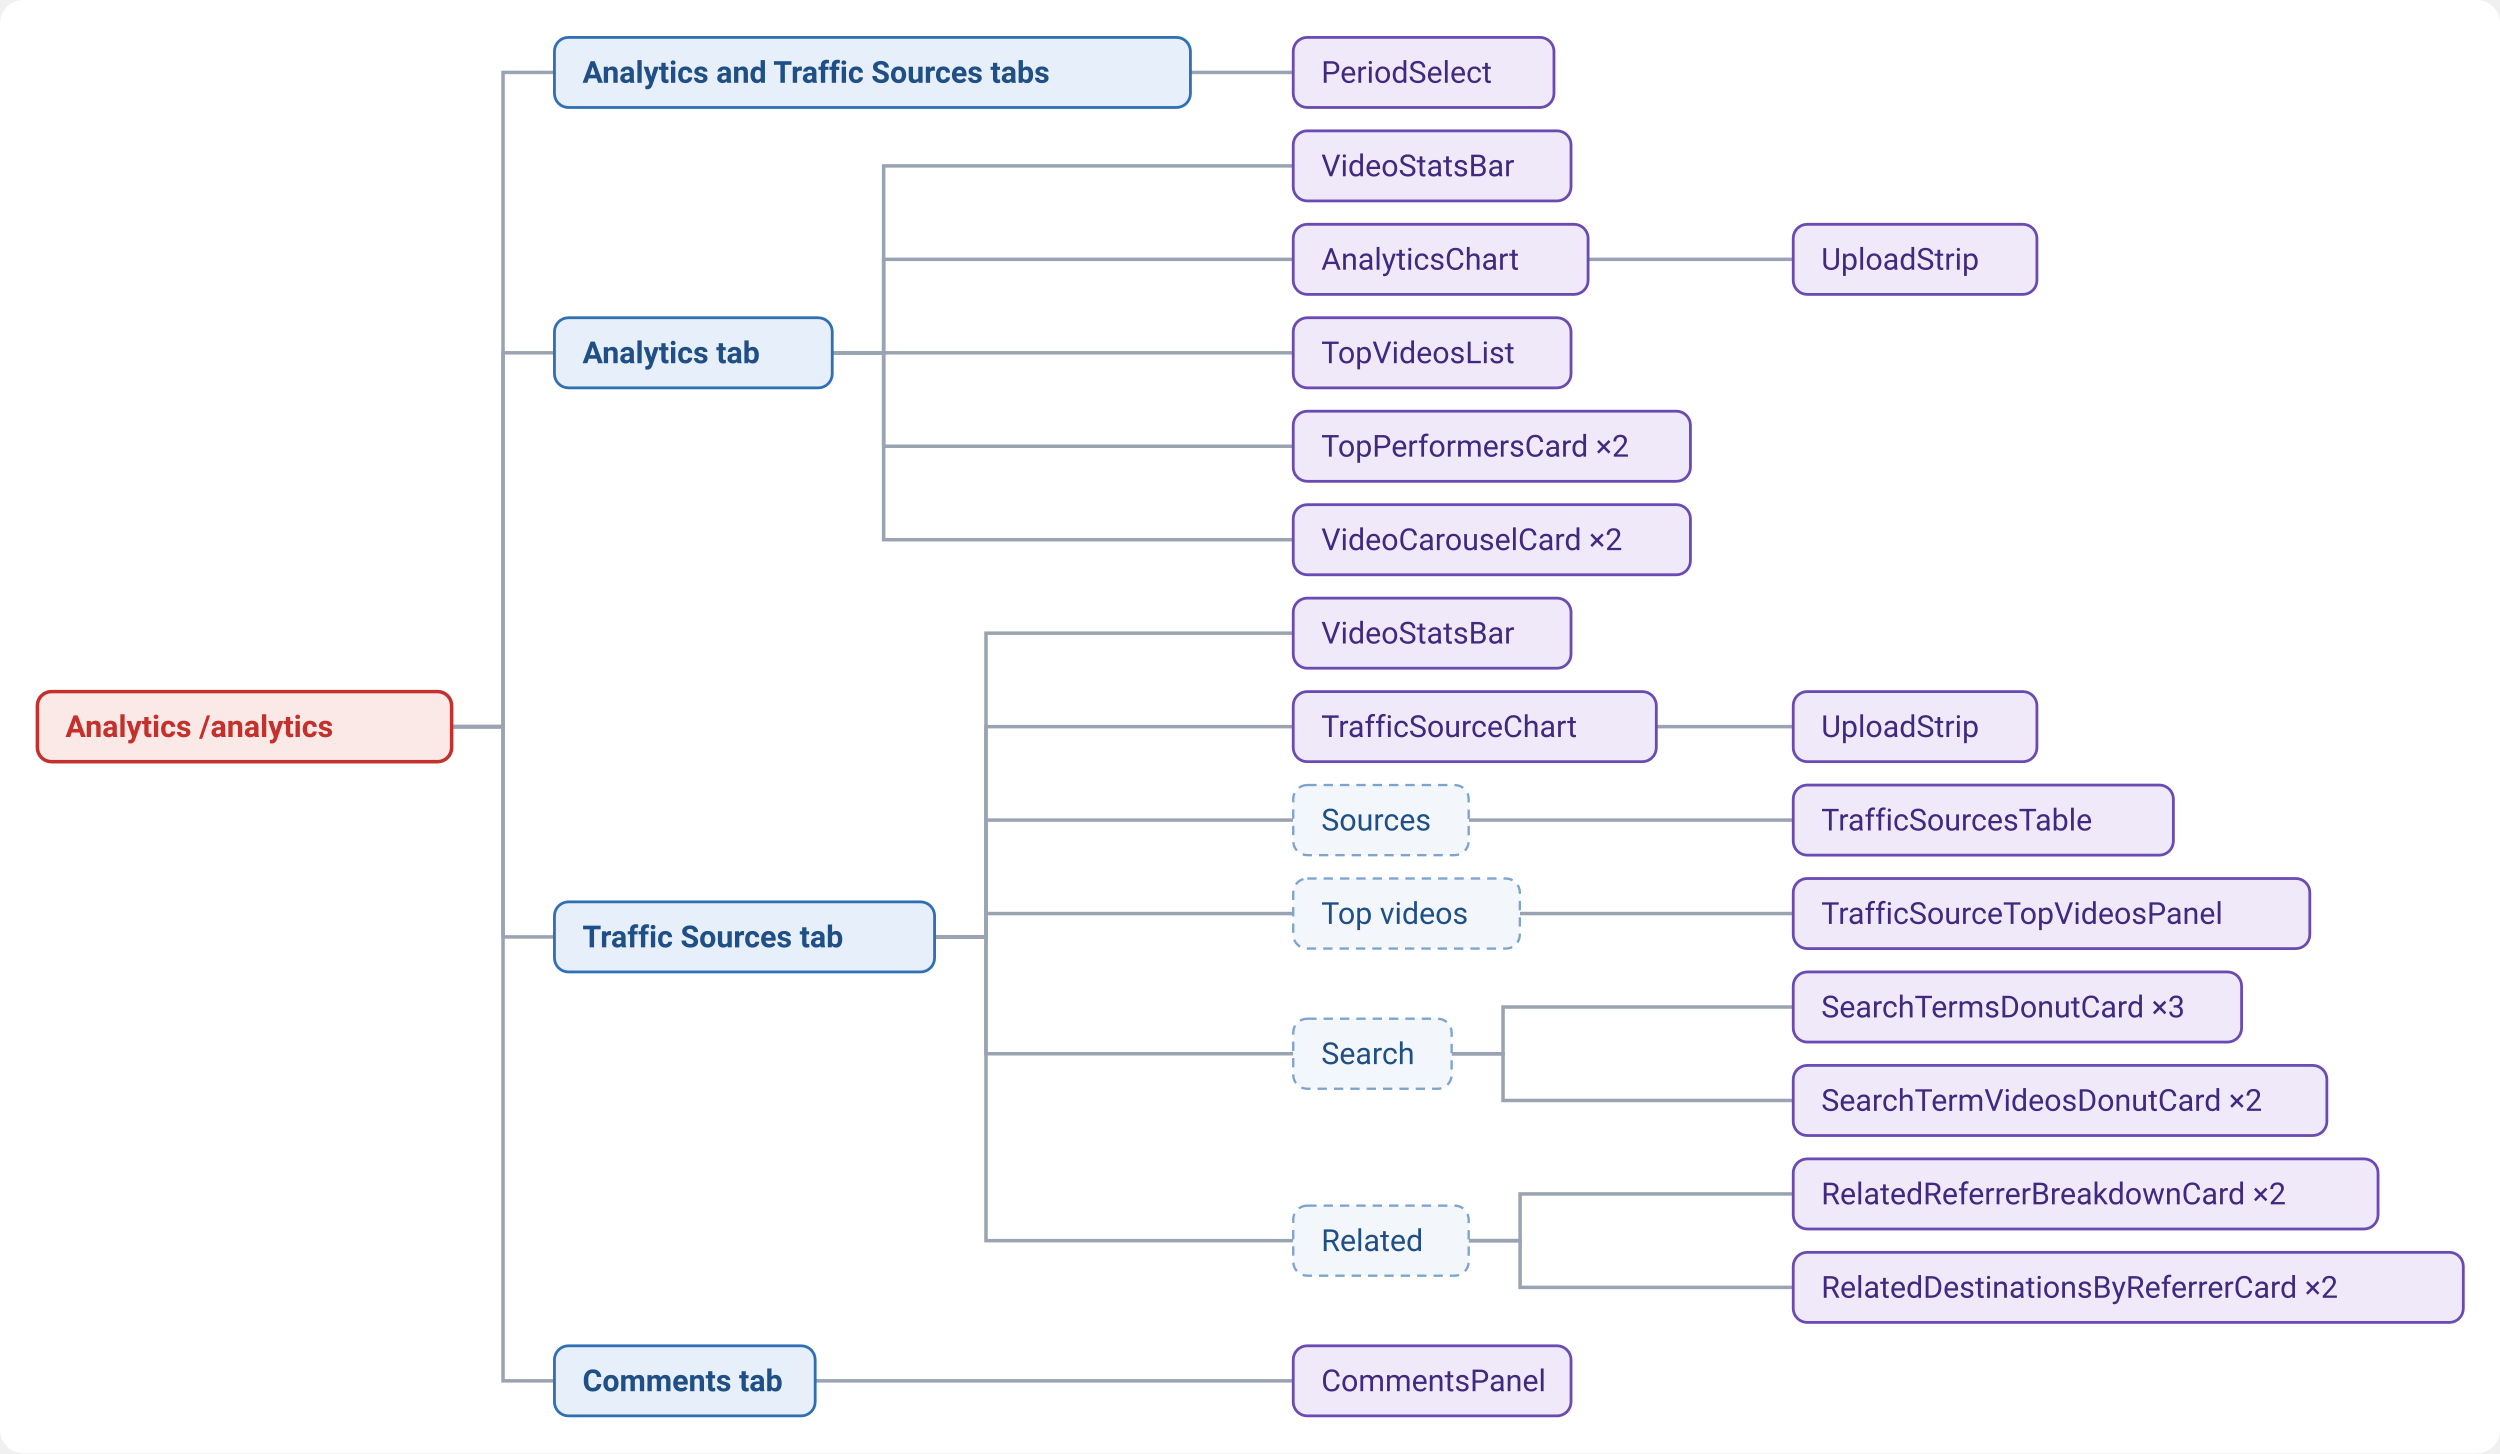
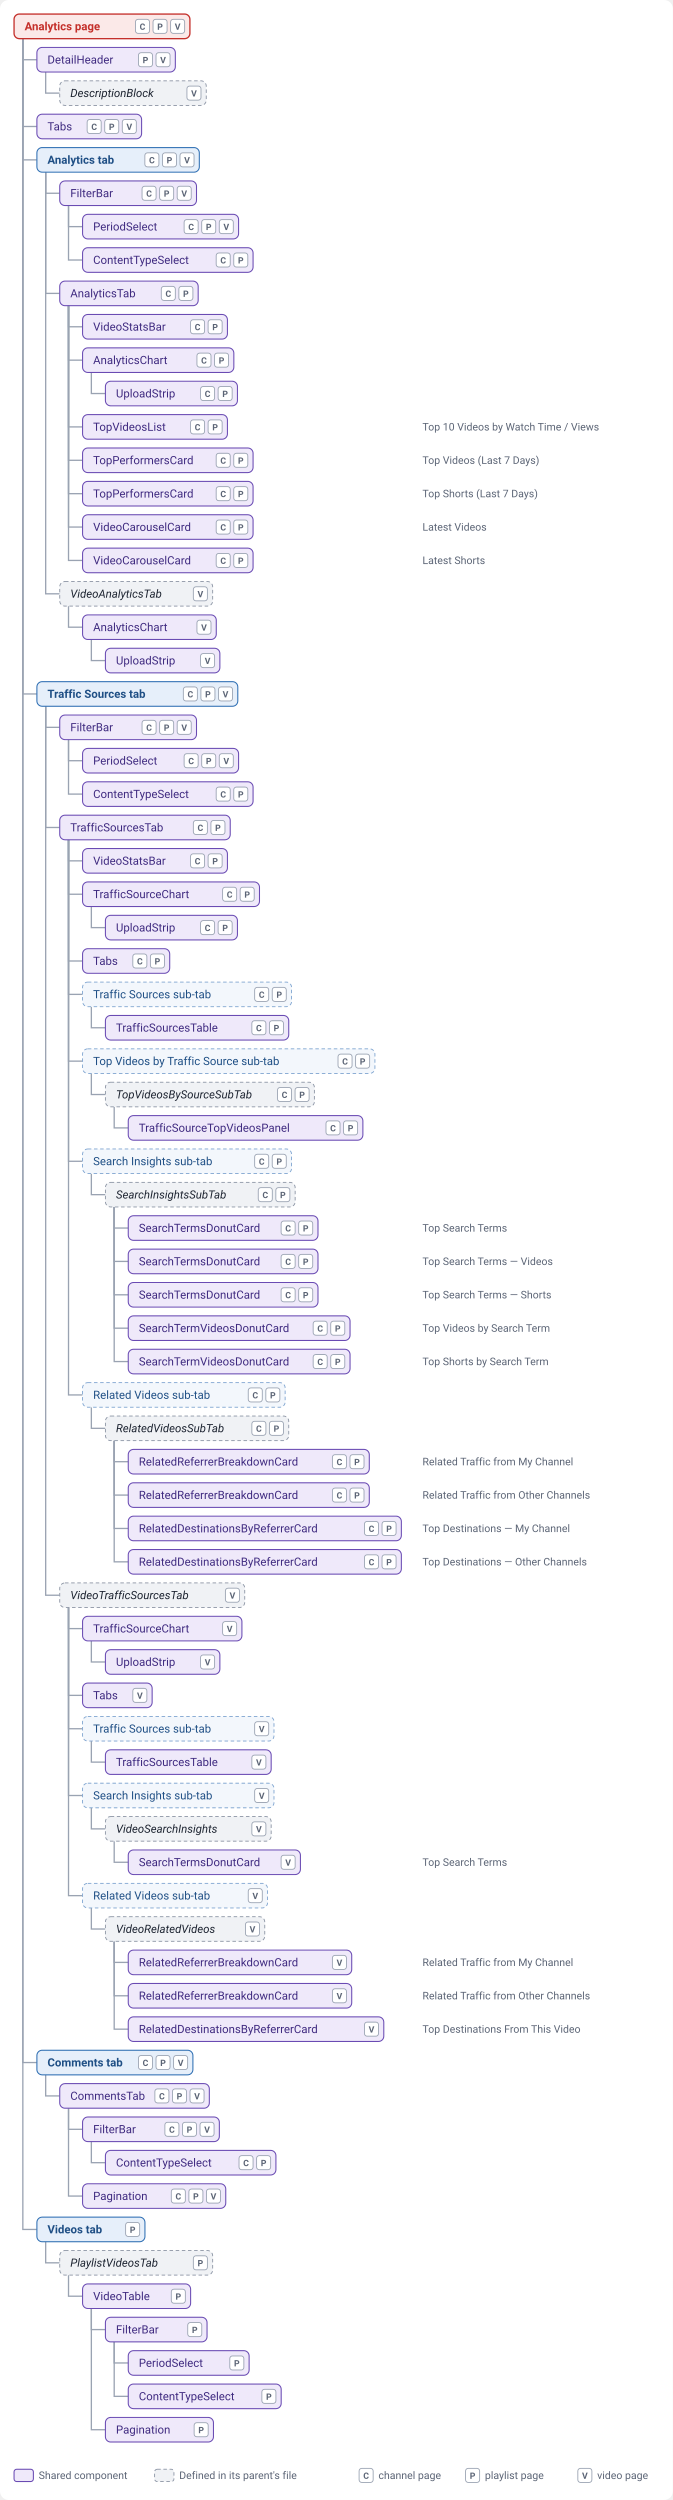
- <svg xmlns="http://www.w3.org/2000/svg" width="1070" height="622" viewBox="0 0 1070 622" role="img" aria-label="Components on the Analytics page">
+ <svg xmlns="http://www.w3.org/2000/svg" width="766" height="2846" viewBox="0 0 766 2846" role="img" aria-label="Components on the Analytics pages">
  <style>
  .bg { fill: #ffffff; }
  text { font-family: system-ui, -apple-system, "Segoe UI", Roboto, Arial, sans-serif; font-size: 13px; dominant-baseline: central; }
  .edge { fill: none; stroke: #9aa3b2; stroke-width: 1.5; }
+   .note { font-size: 12px; fill: #5b6475; }
  .page rect { fill: #fbe9e8; stroke: #c4302b; stroke-width: 1.5; }
  .page text { fill: #c4302b; font-weight: 700; }
  .tab rect { fill: #e6effa; stroke: #2f6fb3; stroke-width: 1.2; }
  .tab text { fill: #1f4f85; font-weight: 600; }
  .sub rect { fill: #f3f7fc; stroke: #7da3cf; stroke-width: 1; stroke-dasharray: 4 3; }
  .sub text { fill: #1f4f85; }
  .comp rect { fill: #efe9fa; stroke: #6a4bb3; stroke-width: 1.2; }
  .comp text { fill: #3f2a80; }
  .local rect { fill: #f0f2f5; stroke: #8a93a3; stroke-width: 1; stroke-dasharray: 4 3; }
  .local text { fill: #1c2330; font-style: italic; }
+   g rect.badge { fill: #ffffff; stroke: #9aa3b2; stroke-width: 1; stroke-dasharray: none; }
+   g text.badge-text { font-size: 10px; font-weight: 700; font-style: normal; fill: #5b6475; text-anchor: middle; }
+   .legend-text { font-size: 12px; fill: #5b6475; }
  @media (prefers-color-scheme: dark) {
    .bg { fill: #1a1f27; }
    .edge { stroke: #5b6475; }
+     .note, .legend-text { fill: #9aa3b2; }
    .page rect { fill: #3a1e1d; stroke: #ff6b63; } .page text { fill: #ff8a80; }
    .tab rect { fill: #1b2a3d; stroke: #7db3ef; } .tab text { fill: #a9cdf5; }
    .sub rect { fill: #17212e; stroke: #4f79a8; } .sub text { fill: #a9cdf5; }
    .comp rect { fill: #2a2340; stroke: #b9a2f5; } .comp text { fill: #d6c9fb; }
    .local rect { fill: #222833; stroke: #6b7486; } .local text { fill: #e6e9ef; }
+     g rect.badge { fill: #1a1f27; stroke: #5b6475; } g text.badge-text { fill: #9aa3b2; }
  }
</style>
-   <rect class="bg" width="1070" height="622" rx="10" />
-   <path class="edge" d="M509.5,31.0 H531.5 V31.0 H553.5" />
-   <path class="edge" d="M679.7,111.0 H701.7 V111.0 H767.5" />
-   <path class="edge" d="M356.2,151.0 H378.2 V71.0 H553.5" />
-   <path class="edge" d="M356.2,151.0 H378.2 V111.0 H553.5" />
-   <path class="edge" d="M356.2,151.0 H378.2 V151.0 H553.5" />
-   <path class="edge" d="M356.2,151.0 H378.2 V191.0 H553.5" />
-   <path class="edge" d="M356.2,151.0 H378.2 V231.0 H553.5" />
-   <path class="edge" d="M708.9,311.0 H730.9 V311.0 H767.5" />
-   <path class="edge" d="M628.6,351.0 H650.6 V351.0 H767.5" />
-   <path class="edge" d="M650.5,391.0 H672.5 V391.0 H767.5" />
-   <path class="edge" d="M621.3,451.0 H643.3 V431.0 H767.5" />
-   <path class="edge" d="M621.3,451.0 H643.3 V471.0 H767.5" />
-   <path class="edge" d="M628.6,531.0 H650.6 V511.0 H767.5" />
-   <path class="edge" d="M628.6,531.0 H650.6 V551.0 H767.5" />
-   <path class="edge" d="M400.0,401.0 H422.0 V271.0 H553.5" />
-   <path class="edge" d="M400.0,401.0 H422.0 V311.0 H553.5" />
-   <path class="edge" d="M400.0,401.0 H422.0 V351.0 H553.5" />
-   <path class="edge" d="M400.0,401.0 H422.0 V391.0 H553.5" />
-   <path class="edge" d="M400.0,401.0 H422.0 V451.0 H553.5" />
-   <path class="edge" d="M400.0,401.0 H422.0 V531.0 H553.5" />
-   <path class="edge" d="M348.9,591.0 H370.9 V591.0 H553.5" />
-   <path class="edge" d="M193.3,311.0 H215.3 V31.0 H237.3" />
-   <path class="edge" d="M193.3,311.0 H215.3 V151.0 H237.3" />
-   <path class="edge" d="M193.3,311.0 H215.3 V401.0 H237.3" />
-   <path class="edge" d="M193.3,311.0 H215.3 V591.0 H237.3" />
-   <g class="comp">
-     <rect x="553.5" y="16.0" width="111.6" height="30" rx="6" />
-     <text x="565.5" y="31.0">PeriodSelect</text>
+   <rect class="bg" width="766" height="2846" rx="10" />
+   <path class="edge" d="M26.0,44.0 V68.0 H42.0" />
+   <path class="edge" d="M52.0,82.0 V106.0 H68.0" />
+   <path class="edge" d="M26.0,44.0 V144.0 H42.0" />
+   <path class="edge" d="M26.0,44.0 V182.0 H42.0" />
+   <path class="edge" d="M52.0,196.0 V220.0 H68.0" />
+   <path class="edge" d="M78.0,234.0 V258.0 H94.0" />
+   <path class="edge" d="M78.0,234.0 V296.0 H94.0" />
+   <path class="edge" d="M52.0,196.0 V334.0 H68.0" />
+   <path class="edge" d="M78.0,348.0 V372.0 H94.0" />
+   <path class="edge" d="M78.0,348.0 V410.0 H94.0" />
+   <path class="edge" d="M104.0,424.0 V448.0 H120.0" />
+   <path class="edge" d="M78.0,348.0 V486.0 H94.0" />
+   <path class="edge" d="M78.0,348.0 V524.0 H94.0" />
+   <path class="edge" d="M78.0,348.0 V562.0 H94.0" />
+   <path class="edge" d="M78.0,348.0 V600.0 H94.0" />
+   <path class="edge" d="M78.0,348.0 V638.0 H94.0" />
+   <path class="edge" d="M52.0,196.0 V676.0 H68.0" />
+   <path class="edge" d="M78.0,690.0 V714.0 H94.0" />
+   <path class="edge" d="M104.0,728.0 V752.0 H120.0" />
+   <path class="edge" d="M26.0,44.0 V790.0 H42.0" />
+   <path class="edge" d="M52.0,804.0 V828.0 H68.0" />
+   <path class="edge" d="M78.0,842.0 V866.0 H94.0" />
+   <path class="edge" d="M78.0,842.0 V904.0 H94.0" />
+   <path class="edge" d="M52.0,804.0 V942.0 H68.0" />
+   <path class="edge" d="M78.0,956.0 V980.0 H94.0" />
+   <path class="edge" d="M78.0,956.0 V1018.0 H94.0" />
+   <path class="edge" d="M104.0,1032.0 V1056.0 H120.0" />
+   <path class="edge" d="M78.0,956.0 V1094.0 H94.0" />
+   <path class="edge" d="M78.0,956.0 V1132.0 H94.0" />
+   <path class="edge" d="M104.0,1146.0 V1170.0 H120.0" />
+   <path class="edge" d="M78.0,956.0 V1208.0 H94.0" />
+   <path class="edge" d="M104.0,1222.0 V1246.0 H120.0" />
+   <path class="edge" d="M130.0,1260.0 V1284.0 H146.0" />
+   <path class="edge" d="M78.0,956.0 V1322.0 H94.0" />
+   <path class="edge" d="M104.0,1336.0 V1360.0 H120.0" />
+   <path class="edge" d="M130.0,1374.0 V1398.0 H146.0" />
+   <path class="edge" d="M130.0,1374.0 V1436.0 H146.0" />
+   <path class="edge" d="M130.0,1374.0 V1474.0 H146.0" />
+   <path class="edge" d="M130.0,1374.0 V1512.0 H146.0" />
+   <path class="edge" d="M130.0,1374.0 V1550.0 H146.0" />
+   <path class="edge" d="M78.0,956.0 V1588.0 H94.0" />
+   <path class="edge" d="M104.0,1602.0 V1626.0 H120.0" />
+   <path class="edge" d="M130.0,1640.0 V1664.0 H146.0" />
+   <path class="edge" d="M130.0,1640.0 V1702.0 H146.0" />
+   <path class="edge" d="M130.0,1640.0 V1740.0 H146.0" />
+   <path class="edge" d="M130.0,1640.0 V1778.0 H146.0" />
+   <path class="edge" d="M52.0,804.0 V1816.0 H68.0" />
+   <path class="edge" d="M78.0,1830.0 V1854.0 H94.0" />
+   <path class="edge" d="M104.0,1868.0 V1892.0 H120.0" />
+   <path class="edge" d="M78.0,1830.0 V1930.0 H94.0" />
+   <path class="edge" d="M78.0,1830.0 V1968.0 H94.0" />
+   <path class="edge" d="M104.0,1982.0 V2006.0 H120.0" />
+   <path class="edge" d="M78.0,1830.0 V2044.0 H94.0" />
+   <path class="edge" d="M104.0,2058.0 V2082.0 H120.0" />
+   <path class="edge" d="M130.0,2096.0 V2120.0 H146.0" />
+   <path class="edge" d="M78.0,1830.0 V2158.0 H94.0" />
+   <path class="edge" d="M104.0,2172.0 V2196.0 H120.0" />
+   <path class="edge" d="M130.0,2210.0 V2234.0 H146.0" />
+   <path class="edge" d="M130.0,2210.0 V2272.0 H146.0" />
+   <path class="edge" d="M130.0,2210.0 V2310.0 H146.0" />
+   <path class="edge" d="M26.0,44.0 V2348.0 H42.0" />
+   <path class="edge" d="M52.0,2362.0 V2386.0 H68.0" />
+   <path class="edge" d="M78.0,2400.0 V2424.0 H94.0" />
+   <path class="edge" d="M104.0,2438.0 V2462.0 H120.0" />
+   <path class="edge" d="M78.0,2400.0 V2500.0 H94.0" />
+   <path class="edge" d="M26.0,44.0 V2538.0 H42.0" />
+   <path class="edge" d="M52.0,2552.0 V2576.0 H68.0" />
+   <path class="edge" d="M78.0,2590.0 V2614.0 H94.0" />
+   <path class="edge" d="M104.0,2628.0 V2652.0 H120.0" />
+   <path class="edge" d="M130.0,2666.0 V2690.0 H146.0" />
+   <path class="edge" d="M130.0,2666.0 V2728.0 H146.0" />
+   <path class="edge" d="M104.0,2628.0 V2766.0 H120.0" />
+   <g class="page">
+     <rect x="16.0" y="16.0" width="200.2" height="28" rx="6" />
+     <text x="28.0" y="30.0">Analytics page</text>
+     <rect class="badge" x="154.2" y="22.0" width="16" height="16" rx="3" />
+     <text class="badge-text" x="162.2" y="30.5">C</text>
+     <rect class="badge" x="174.2" y="22.0" width="16" height="16" rx="3" />
+     <text class="badge-text" x="182.2" y="30.5">P</text>
+     <rect class="badge" x="194.2" y="22.0" width="16" height="16" rx="3" />
+     <text class="badge-text" x="202.2" y="30.5">V</text>
+   </g>
+   <g class="comp">
+     <rect x="42.0" y="54.0" width="157.6" height="28" rx="6" />
+     <text x="54.0" y="68.0">DetailHeader</text>
+     <rect class="badge" x="157.6" y="60.0" width="16" height="16" rx="3" />
+     <text class="badge-text" x="165.6" y="68.5">P</text>
+     <rect class="badge" x="177.6" y="60.0" width="16" height="16" rx="3" />
+     <text class="badge-text" x="185.6" y="68.5">V</text>
+   </g>
+   <g class="local">
+     <rect x="68.0" y="92.0" width="166.8" height="28" rx="6" />
+     <text x="80.0" y="106.0">DescriptionBlock</text>
+     <rect class="badge" x="212.8" y="98.0" width="16" height="16" rx="3" />
+     <text class="badge-text" x="220.8" y="106.5">V</text>
+   </g>
+   <g class="comp">
+     <rect x="42.0" y="130.0" width="119.2" height="28" rx="6" />
+     <text x="54.0" y="144.0">Tabs</text>
+     <rect class="badge" x="99.2" y="136.0" width="16" height="16" rx="3" />
+     <text class="badge-text" x="107.2" y="144.5">C</text>
+     <rect class="badge" x="119.2" y="136.0" width="16" height="16" rx="3" />
+     <text class="badge-text" x="127.2" y="144.5">P</text>
+     <rect class="badge" x="139.2" y="136.0" width="16" height="16" rx="3" />
+     <text class="badge-text" x="147.2" y="144.5">V</text>
  </g>
  <g class="tab">
-     <rect x="237.3" y="16.0" width="272.2" height="30" rx="6" />
-     <text x="249.3" y="31.0">Analytics and Traffic Sources tabs</text>
-   </g>
-   <g class="comp">
-     <rect x="553.5" y="56.0" width="118.9" height="30" rx="6" />
-     <text x="565.5" y="71.0">VideoStatsBar</text>
-   </g>
-   <g class="comp">
-     <rect x="767.5" y="96.0" width="104.3" height="30" rx="6" />
-     <text x="779.5" y="111.0">UploadStrip</text>
-   </g>
-   <g class="comp">
-     <rect x="553.5" y="96.0" width="126.2" height="30" rx="6" />
-     <text x="565.5" y="111.0">AnalyticsChart</text>
-   </g>
-   <g class="comp">
-     <rect x="553.5" y="136.0" width="118.9" height="30" rx="6" />
-     <text x="565.5" y="151.0">TopVideosList</text>
-   </g>
-   <g class="comp">
-     <rect x="553.5" y="176.0" width="170.0" height="30" rx="6" />
-     <text x="565.5" y="191.0">TopPerformersCard ×2</text>
-   </g>
-   <g class="comp">
-     <rect x="553.5" y="216.0" width="170.0" height="30" rx="6" />
-     <text x="565.5" y="231.0">VideoCarouselCard ×2</text>
+     <rect x="42.0" y="168.0" width="184.9" height="28" rx="6" />
+     <text x="54.0" y="182.0">Analytics tab</text>
+     <rect class="badge" x="164.9" y="174.0" width="16" height="16" rx="3" />
+     <text class="badge-text" x="172.9" y="182.5">C</text>
+     <rect class="badge" x="184.9" y="174.0" width="16" height="16" rx="3" />
+     <text class="badge-text" x="192.9" y="182.5">P</text>
+     <rect class="badge" x="204.9" y="174.0" width="16" height="16" rx="3" />
+     <text class="badge-text" x="212.9" y="182.5">V</text>
+   </g>
+   <g class="comp">
+     <rect x="68.0" y="206.0" width="155.7" height="28" rx="6" />
+     <text x="80.0" y="220.0">FilterBar</text>
+     <rect class="badge" x="161.7" y="212.0" width="16" height="16" rx="3" />
+     <text class="badge-text" x="169.7" y="220.5">C</text>
+     <rect class="badge" x="181.7" y="212.0" width="16" height="16" rx="3" />
+     <text class="badge-text" x="189.7" y="220.5">P</text>
+     <rect class="badge" x="201.7" y="212.0" width="16" height="16" rx="3" />
+     <text class="badge-text" x="209.7" y="220.5">V</text>
+   </g>
+   <g class="comp">
+     <rect x="94.0" y="244.0" width="177.6" height="28" rx="6" />
+     <text x="106.0" y="258.0">PeriodSelect</text>
+     <rect class="badge" x="209.6" y="250.0" width="16" height="16" rx="3" />
+     <text class="badge-text" x="217.6" y="258.5">C</text>
+     <rect class="badge" x="229.6" y="250.0" width="16" height="16" rx="3" />
+     <text class="badge-text" x="237.6" y="258.5">P</text>
+     <rect class="badge" x="249.6" y="250.0" width="16" height="16" rx="3" />
+     <text class="badge-text" x="257.6" y="258.5">V</text>
+   </g>
+   <g class="comp">
+     <rect x="94.0" y="282.0" width="194.1" height="28" rx="6" />
+     <text x="106.0" y="296.0">ContentTypeSelect</text>
+     <rect class="badge" x="246.1" y="288.0" width="16" height="16" rx="3" />
+     <text class="badge-text" x="254.1" y="296.5">C</text>
+     <rect class="badge" x="266.1" y="288.0" width="16" height="16" rx="3" />
+     <text class="badge-text" x="274.1" y="296.5">P</text>
+   </g>
+   <g class="comp">
+     <rect x="68.0" y="320.0" width="157.6" height="28" rx="6" />
+     <text x="80.0" y="334.0">AnalyticsTab</text>
+     <rect class="badge" x="183.6" y="326.0" width="16" height="16" rx="3" />
+     <text class="badge-text" x="191.6" y="334.5">C</text>
+     <rect class="badge" x="203.6" y="326.0" width="16" height="16" rx="3" />
+     <text class="badge-text" x="211.6" y="334.5">P</text>
+   </g>
+   <g class="comp">
+     <rect x="94.0" y="358.0" width="164.9" height="28" rx="6" />
+     <text x="106.0" y="372.0">VideoStatsBar</text>
+     <rect class="badge" x="216.9" y="364.0" width="16" height="16" rx="3" />
+     <text class="badge-text" x="224.9" y="372.5">C</text>
+     <rect class="badge" x="236.9" y="364.0" width="16" height="16" rx="3" />
+     <text class="badge-text" x="244.9" y="372.5">P</text>
+   </g>
+   <g class="comp">
+     <rect x="94.0" y="396.0" width="172.2" height="28" rx="6" />
+     <text x="106.0" y="410.0">AnalyticsChart</text>
+     <rect class="badge" x="224.2" y="402.0" width="16" height="16" rx="3" />
+     <text class="badge-text" x="232.2" y="410.5">C</text>
+     <rect class="badge" x="244.2" y="402.0" width="16" height="16" rx="3" />
+     <text class="badge-text" x="252.2" y="410.5">P</text>
+   </g>
+   <g class="comp">
+     <rect x="120.0" y="434.0" width="150.3" height="28" rx="6" />
+     <text x="132.0" y="448.0">UploadStrip</text>
+     <rect class="badge" x="228.3" y="440.0" width="16" height="16" rx="3" />
+     <text class="badge-text" x="236.3" y="448.5">C</text>
+     <rect class="badge" x="248.3" y="440.0" width="16" height="16" rx="3" />
+     <text class="badge-text" x="256.3" y="448.5">P</text>
+   </g>
+   <g class="comp">
+     <rect x="94.0" y="472.0" width="164.9" height="28" rx="6" />
+     <text x="106.0" y="486.0">TopVideosList</text>
+     <rect class="badge" x="216.9" y="478.0" width="16" height="16" rx="3" />
+     <text class="badge-text" x="224.9" y="486.5">C</text>
+     <rect class="badge" x="236.9" y="478.0" width="16" height="16" rx="3" />
+     <text class="badge-text" x="244.9" y="486.5">P</text>
+   </g>
+   <text class="note" x="480.9" y="486.0">Top 10 Videos by Watch Time / Views</text>
+   <g class="comp">
+     <rect x="94.0" y="510.0" width="194.1" height="28" rx="6" />
+     <text x="106.0" y="524.0">TopPerformersCard</text>
+     <rect class="badge" x="246.1" y="516.0" width="16" height="16" rx="3" />
+     <text class="badge-text" x="254.1" y="524.5">C</text>
+     <rect class="badge" x="266.1" y="516.0" width="16" height="16" rx="3" />
+     <text class="badge-text" x="274.1" y="524.5">P</text>
+   </g>
+   <text class="note" x="480.9" y="524.0">Top Videos (Last 7 Days)</text>
+   <g class="comp">
+     <rect x="94.0" y="548.0" width="194.1" height="28" rx="6" />
+     <text x="106.0" y="562.0">TopPerformersCard</text>
+     <rect class="badge" x="246.1" y="554.0" width="16" height="16" rx="3" />
+     <text class="badge-text" x="254.1" y="562.5">C</text>
+     <rect class="badge" x="266.1" y="554.0" width="16" height="16" rx="3" />
+     <text class="badge-text" x="274.1" y="562.5">P</text>
+   </g>
+   <text class="note" x="480.9" y="562.0">Top Shorts (Last 7 Days)</text>
+   <g class="comp">
+     <rect x="94.0" y="586.0" width="194.1" height="28" rx="6" />
+     <text x="106.0" y="600.0">VideoCarouselCard</text>
+     <rect class="badge" x="246.1" y="592.0" width="16" height="16" rx="3" />
+     <text class="badge-text" x="254.1" y="600.5">C</text>
+     <rect class="badge" x="266.1" y="592.0" width="16" height="16" rx="3" />
+     <text class="badge-text" x="274.1" y="600.5">P</text>
+   </g>
+   <text class="note" x="480.9" y="600.0">Latest Videos</text>
+   <g class="comp">
+     <rect x="94.0" y="624.0" width="194.1" height="28" rx="6" />
+     <text x="106.0" y="638.0">VideoCarouselCard</text>
+     <rect class="badge" x="246.1" y="630.0" width="16" height="16" rx="3" />
+     <text class="badge-text" x="254.1" y="638.5">C</text>
+     <rect class="badge" x="266.1" y="630.0" width="16" height="16" rx="3" />
+     <text class="badge-text" x="274.1" y="638.5">P</text>
+   </g>
+   <text class="note" x="480.9" y="638.0">Latest Shorts</text>
+   <g class="local">
+     <rect x="68.0" y="662.0" width="174.1" height="28" rx="6" />
+     <text x="80.0" y="676.0">VideoAnalyticsTab</text>
+     <rect class="badge" x="220.1" y="668.0" width="16" height="16" rx="3" />
+     <text class="badge-text" x="228.1" y="676.5">V</text>
+   </g>
+   <g class="comp">
+     <rect x="94.0" y="700.0" width="152.2" height="28" rx="6" />
+     <text x="106.0" y="714.0">AnalyticsChart</text>
+     <rect class="badge" x="224.2" y="706.0" width="16" height="16" rx="3" />
+     <text class="badge-text" x="232.2" y="714.5">V</text>
+   </g>
+   <g class="comp">
+     <rect x="120.0" y="738.0" width="130.3" height="28" rx="6" />
+     <text x="132.0" y="752.0">UploadStrip</text>
+     <rect class="badge" x="228.3" y="744.0" width="16" height="16" rx="3" />
+     <text class="badge-text" x="236.3" y="752.5">V</text>
  </g>
  <g class="tab">
-     <rect x="237.3" y="136.0" width="118.9" height="30" rx="6" />
-     <text x="249.3" y="151.0">Analytics tab</text>
-   </g>
-   <g class="comp">
-     <rect x="553.5" y="256.0" width="118.9" height="30" rx="6" />
-     <text x="565.5" y="271.0">VideoStatsBar</text>
-   </g>
-   <g class="comp">
-     <rect x="767.5" y="296.0" width="104.3" height="30" rx="6" />
-     <text x="779.5" y="311.0">UploadStrip</text>
-   </g>
-   <g class="comp">
-     <rect x="553.5" y="296.0" width="155.4" height="30" rx="6" />
-     <text x="565.5" y="311.0">TrafficSourceChart</text>
-   </g>
-   <g class="comp">
-     <rect x="767.5" y="336.0" width="162.7" height="30" rx="6" />
-     <text x="779.5" y="351.0">TrafficSourcesTable</text>
+     <rect x="42.0" y="776.0" width="228.7" height="28" rx="6" />
+     <text x="54.0" y="790.0">Traffic Sources tab</text>
+     <rect class="badge" x="208.7" y="782.0" width="16" height="16" rx="3" />
+     <text class="badge-text" x="216.7" y="790.5">C</text>
+     <rect class="badge" x="228.7" y="782.0" width="16" height="16" rx="3" />
+     <text class="badge-text" x="236.7" y="790.5">P</text>
+     <rect class="badge" x="248.7" y="782.0" width="16" height="16" rx="3" />
+     <text class="badge-text" x="256.7" y="790.5">V</text>
+   </g>
+   <g class="comp">
+     <rect x="68.0" y="814.0" width="155.7" height="28" rx="6" />
+     <text x="80.0" y="828.0">FilterBar</text>
+     <rect class="badge" x="161.7" y="820.0" width="16" height="16" rx="3" />
+     <text class="badge-text" x="169.7" y="828.5">C</text>
+     <rect class="badge" x="181.7" y="820.0" width="16" height="16" rx="3" />
+     <text class="badge-text" x="189.7" y="828.5">P</text>
+     <rect class="badge" x="201.7" y="820.0" width="16" height="16" rx="3" />
+     <text class="badge-text" x="209.7" y="828.5">V</text>
+   </g>
+   <g class="comp">
+     <rect x="94.0" y="852.0" width="177.6" height="28" rx="6" />
+     <text x="106.0" y="866.0">PeriodSelect</text>
+     <rect class="badge" x="209.6" y="858.0" width="16" height="16" rx="3" />
+     <text class="badge-text" x="217.6" y="866.5">C</text>
+     <rect class="badge" x="229.6" y="858.0" width="16" height="16" rx="3" />
+     <text class="badge-text" x="237.6" y="866.5">P</text>
+     <rect class="badge" x="249.6" y="858.0" width="16" height="16" rx="3" />
+     <text class="badge-text" x="257.6" y="866.5">V</text>
+   </g>
+   <g class="comp">
+     <rect x="94.0" y="890.0" width="194.1" height="28" rx="6" />
+     <text x="106.0" y="904.0">ContentTypeSelect</text>
+     <rect class="badge" x="246.1" y="896.0" width="16" height="16" rx="3" />
+     <text class="badge-text" x="254.1" y="904.5">C</text>
+     <rect class="badge" x="266.1" y="896.0" width="16" height="16" rx="3" />
+     <text class="badge-text" x="274.1" y="904.5">P</text>
+   </g>
+   <g class="comp">
+     <rect x="68.0" y="928.0" width="194.1" height="28" rx="6" />
+     <text x="80.0" y="942.0">TrafficSourcesTab</text>
+     <rect class="badge" x="220.1" y="934.0" width="16" height="16" rx="3" />
+     <text class="badge-text" x="228.1" y="942.5">C</text>
+     <rect class="badge" x="240.1" y="934.0" width="16" height="16" rx="3" />
+     <text class="badge-text" x="248.1" y="942.5">P</text>
+   </g>
+   <g class="comp">
+     <rect x="94.0" y="966.0" width="164.9" height="28" rx="6" />
+     <text x="106.0" y="980.0">VideoStatsBar</text>
+     <rect class="badge" x="216.9" y="972.0" width="16" height="16" rx="3" />
+     <text class="badge-text" x="224.9" y="980.5">C</text>
+     <rect class="badge" x="236.9" y="972.0" width="16" height="16" rx="3" />
+     <text class="badge-text" x="244.9" y="980.5">P</text>
+   </g>
+   <g class="comp">
+     <rect x="94.0" y="1004.0" width="201.4" height="28" rx="6" />
+     <text x="106.0" y="1018.0">TrafficSourceChart</text>
+     <rect class="badge" x="253.4" y="1010.0" width="16" height="16" rx="3" />
+     <text class="badge-text" x="261.4" y="1018.5">C</text>
+     <rect class="badge" x="273.4" y="1010.0" width="16" height="16" rx="3" />
+     <text class="badge-text" x="281.4" y="1018.5">P</text>
+   </g>
+   <g class="comp">
+     <rect x="120.0" y="1042.0" width="150.3" height="28" rx="6" />
+     <text x="132.0" y="1056.0">UploadStrip</text>
+     <rect class="badge" x="228.3" y="1048.0" width="16" height="16" rx="3" />
+     <text class="badge-text" x="236.3" y="1056.5">C</text>
+     <rect class="badge" x="248.3" y="1048.0" width="16" height="16" rx="3" />
+     <text class="badge-text" x="256.3" y="1056.5">P</text>
+   </g>
+   <g class="comp">
+     <rect x="94.0" y="1080.0" width="99.2" height="28" rx="6" />
+     <text x="106.0" y="1094.0">Tabs</text>
+     <rect class="badge" x="151.2" y="1086.0" width="16" height="16" rx="3" />
+     <text class="badge-text" x="159.2" y="1094.5">C</text>
+     <rect class="badge" x="171.2" y="1086.0" width="16" height="16" rx="3" />
+     <text class="badge-text" x="179.2" y="1094.5">P</text>
  </g>
  <g class="sub">
-     <rect x="553.5" y="336.0" width="75.1" height="30" rx="6" />
-     <text x="565.5" y="351.0">Sources</text>
-   </g>
-   <g class="comp">
-     <rect x="767.5" y="376.0" width="221.1" height="30" rx="6" />
-     <text x="779.5" y="391.0">TrafficSourceTopVideosPanel</text>
+     <rect x="94.0" y="1118.0" width="237.9" height="28" rx="6" />
+     <text x="106.0" y="1132.0">Traffic Sources sub-tab</text>
+     <rect class="badge" x="289.9" y="1124.0" width="16" height="16" rx="3" />
+     <text class="badge-text" x="297.9" y="1132.5">C</text>
+     <rect class="badge" x="309.9" y="1124.0" width="16" height="16" rx="3" />
+     <text class="badge-text" x="317.9" y="1132.5">P</text>
+   </g>
+   <g class="comp">
+     <rect x="120.0" y="1156.0" width="208.7" height="28" rx="6" />
+     <text x="132.0" y="1170.0">TrafficSourcesTable</text>
+     <rect class="badge" x="286.7" y="1162.0" width="16" height="16" rx="3" />
+     <text class="badge-text" x="294.7" y="1170.5">C</text>
+     <rect class="badge" x="306.7" y="1162.0" width="16" height="16" rx="3" />
+     <text class="badge-text" x="314.7" y="1170.5">P</text>
  </g>
  <g class="sub">
-     <rect x="553.5" y="376.0" width="97.0" height="30" rx="6" />
-     <text x="565.5" y="391.0">Top videos</text>
-   </g>
-   <g class="comp">
-     <rect x="767.5" y="416.0" width="191.9" height="30" rx="6" />
-     <text x="779.5" y="431.0">SearchTermsDonutCard ×3</text>
-   </g>
-   <g class="comp">
-     <rect x="767.5" y="456.0" width="228.4" height="30" rx="6" />
-     <text x="779.5" y="471.0">SearchTermVideosDonutCard ×2</text>
+     <rect x="94.0" y="1194.0" width="332.8" height="28" rx="6" />
+     <text x="106.0" y="1208.0">Top Videos by Traffic Source sub-tab</text>
+     <rect class="badge" x="384.8" y="1200.0" width="16" height="16" rx="3" />
+     <text class="badge-text" x="392.8" y="1208.5">C</text>
+     <rect class="badge" x="404.8" y="1200.0" width="16" height="16" rx="3" />
+     <text class="badge-text" x="412.8" y="1208.5">P</text>
+   </g>
+   <g class="local">
+     <rect x="120.0" y="1232.0" width="237.9" height="28" rx="6" />
+     <text x="132.0" y="1246.0">TopVideosBySourceSubTab</text>
+     <rect class="badge" x="315.9" y="1238.0" width="16" height="16" rx="3" />
+     <text class="badge-text" x="323.9" y="1246.5">C</text>
+     <rect class="badge" x="335.9" y="1238.0" width="16" height="16" rx="3" />
+     <text class="badge-text" x="343.9" y="1246.5">P</text>
+   </g>
+   <g class="comp">
+     <rect x="146.0" y="1270.0" width="267.1" height="28" rx="6" />
+     <text x="158.0" y="1284.0">TrafficSourceTopVideosPanel</text>
+     <rect class="badge" x="371.1" y="1276.0" width="16" height="16" rx="3" />
+     <text class="badge-text" x="379.1" y="1284.5">C</text>
+     <rect class="badge" x="391.1" y="1276.0" width="16" height="16" rx="3" />
+     <text class="badge-text" x="399.1" y="1284.5">P</text>
  </g>
  <g class="sub">
-     <rect x="553.5" y="436.0" width="67.8" height="30" rx="6" />
-     <text x="565.5" y="451.0">Search</text>
-   </g>
-   <g class="comp">
-     <rect x="767.5" y="496.0" width="250.3" height="30" rx="6" />
-     <text x="779.5" y="511.0">RelatedReferrerBreakdownCard ×2</text>
-   </g>
-   <g class="comp">
-     <rect x="767.5" y="536.0" width="286.8" height="30" rx="6" />
-     <text x="779.5" y="551.0">RelatedDestinationsByReferrerCard ×2</text>
-   </g>
+     <rect x="94.0" y="1308.0" width="237.9" height="28" rx="6" />
+     <text x="106.0" y="1322.0">Search Insights sub-tab</text>
+     <rect class="badge" x="289.9" y="1314.0" width="16" height="16" rx="3" />
+     <text class="badge-text" x="297.9" y="1322.5">C</text>
+     <rect class="badge" x="309.9" y="1314.0" width="16" height="16" rx="3" />
+     <text class="badge-text" x="317.9" y="1322.5">P</text>
+   </g>
+   <g class="local">
+     <rect x="120.0" y="1346.0" width="216.0" height="28" rx="6" />
+     <text x="132.0" y="1360.0">SearchInsightsSubTab</text>
+     <rect class="badge" x="294.0" y="1352.0" width="16" height="16" rx="3" />
+     <text class="badge-text" x="302.0" y="1360.5">C</text>
+     <rect class="badge" x="314.0" y="1352.0" width="16" height="16" rx="3" />
+     <text class="badge-text" x="322.0" y="1360.5">P</text>
+   </g>
+   <g class="comp">
+     <rect x="146.0" y="1384.0" width="216.0" height="28" rx="6" />
+     <text x="158.0" y="1398.0">SearchTermsDonutCard</text>
+     <rect class="badge" x="320.0" y="1390.0" width="16" height="16" rx="3" />
+     <text class="badge-text" x="328.0" y="1398.5">C</text>
+     <rect class="badge" x="340.0" y="1390.0" width="16" height="16" rx="3" />
+     <text class="badge-text" x="348.0" y="1398.5">P</text>
+   </g>
+   <text class="note" x="480.9" y="1398.0">Top Search Terms</text>
+   <g class="comp">
+     <rect x="146.0" y="1422.0" width="216.0" height="28" rx="6" />
+     <text x="158.0" y="1436.0">SearchTermsDonutCard</text>
+     <rect class="badge" x="320.0" y="1428.0" width="16" height="16" rx="3" />
+     <text class="badge-text" x="328.0" y="1436.5">C</text>
+     <rect class="badge" x="340.0" y="1428.0" width="16" height="16" rx="3" />
+     <text class="badge-text" x="348.0" y="1436.5">P</text>
+   </g>
+   <text class="note" x="480.9" y="1436.0">Top Search Terms — Videos</text>
+   <g class="comp">
+     <rect x="146.0" y="1460.0" width="216.0" height="28" rx="6" />
+     <text x="158.0" y="1474.0">SearchTermsDonutCard</text>
+     <rect class="badge" x="320.0" y="1466.0" width="16" height="16" rx="3" />
+     <text class="badge-text" x="328.0" y="1474.5">C</text>
+     <rect class="badge" x="340.0" y="1466.0" width="16" height="16" rx="3" />
+     <text class="badge-text" x="348.0" y="1474.5">P</text>
+   </g>
+   <text class="note" x="480.9" y="1474.0">Top Search Terms — Shorts</text>
+   <g class="comp">
+     <rect x="146.0" y="1498.0" width="252.5" height="28" rx="6" />
+     <text x="158.0" y="1512.0">SearchTermVideosDonutCard</text>
+     <rect class="badge" x="356.5" y="1504.0" width="16" height="16" rx="3" />
+     <text class="badge-text" x="364.5" y="1512.5">C</text>
+     <rect class="badge" x="376.5" y="1504.0" width="16" height="16" rx="3" />
+     <text class="badge-text" x="384.5" y="1512.5">P</text>
+   </g>
+   <text class="note" x="480.9" y="1512.0">Top Videos by Search Term</text>
+   <g class="comp">
+     <rect x="146.0" y="1536.0" width="252.5" height="28" rx="6" />
+     <text x="158.0" y="1550.0">SearchTermVideosDonutCard</text>
+     <rect class="badge" x="356.5" y="1542.0" width="16" height="16" rx="3" />
+     <text class="badge-text" x="364.5" y="1550.5">C</text>
+     <rect class="badge" x="376.5" y="1542.0" width="16" height="16" rx="3" />
+     <text class="badge-text" x="384.5" y="1550.5">P</text>
+   </g>
+   <text class="note" x="480.9" y="1550.0">Top Shorts by Search Term</text>
  <g class="sub">
-     <rect x="553.5" y="516.0" width="75.1" height="30" rx="6" />
-     <text x="565.5" y="531.0">Related</text>
-   </g>
+     <rect x="94.0" y="1574.0" width="230.6" height="28" rx="6" />
+     <text x="106.0" y="1588.0">Related Videos sub-tab</text>
+     <rect class="badge" x="282.6" y="1580.0" width="16" height="16" rx="3" />
+     <text class="badge-text" x="290.6" y="1588.5">C</text>
+     <rect class="badge" x="302.6" y="1580.0" width="16" height="16" rx="3" />
+     <text class="badge-text" x="310.6" y="1588.5">P</text>
+   </g>
+   <g class="local">
+     <rect x="120.0" y="1612.0" width="208.7" height="28" rx="6" />
+     <text x="132.0" y="1626.0">RelatedVideosSubTab</text>
+     <rect class="badge" x="286.7" y="1618.0" width="16" height="16" rx="3" />
+     <text class="badge-text" x="294.7" y="1626.5">C</text>
+     <rect class="badge" x="306.7" y="1618.0" width="16" height="16" rx="3" />
+     <text class="badge-text" x="314.7" y="1626.5">P</text>
+   </g>
+   <g class="comp">
+     <rect x="146.0" y="1650.0" width="274.4" height="28" rx="6" />
+     <text x="158.0" y="1664.0">RelatedReferrerBreakdownCard</text>
+     <rect class="badge" x="378.4" y="1656.0" width="16" height="16" rx="3" />
+     <text class="badge-text" x="386.4" y="1664.5">C</text>
+     <rect class="badge" x="398.4" y="1656.0" width="16" height="16" rx="3" />
+     <text class="badge-text" x="406.4" y="1664.5">P</text>
+   </g>
+   <text class="note" x="480.9" y="1664.0">Related Traffic from My Channel</text>
+   <g class="comp">
+     <rect x="146.0" y="1688.0" width="274.4" height="28" rx="6" />
+     <text x="158.0" y="1702.0">RelatedReferrerBreakdownCard</text>
+     <rect class="badge" x="378.4" y="1694.0" width="16" height="16" rx="3" />
+     <text class="badge-text" x="386.4" y="1702.5">C</text>
+     <rect class="badge" x="398.4" y="1694.0" width="16" height="16" rx="3" />
+     <text class="badge-text" x="406.4" y="1702.5">P</text>
+   </g>
+   <text class="note" x="480.9" y="1702.0">Related Traffic from Other Channels</text>
+   <g class="comp">
+     <rect x="146.0" y="1726.0" width="310.9" height="28" rx="6" />
+     <text x="158.0" y="1740.0">RelatedDestinationsByReferrerCard</text>
+     <rect class="badge" x="414.9" y="1732.0" width="16" height="16" rx="3" />
+     <text class="badge-text" x="422.9" y="1740.5">C</text>
+     <rect class="badge" x="434.9" y="1732.0" width="16" height="16" rx="3" />
+     <text class="badge-text" x="442.9" y="1740.5">P</text>
+   </g>
+   <text class="note" x="480.9" y="1740.0">Top Destinations — My Channel</text>
+   <g class="comp">
+     <rect x="146.0" y="1764.0" width="310.9" height="28" rx="6" />
+     <text x="158.0" y="1778.0">RelatedDestinationsByReferrerCard</text>
+     <rect class="badge" x="414.9" y="1770.0" width="16" height="16" rx="3" />
+     <text class="badge-text" x="422.9" y="1778.5">C</text>
+     <rect class="badge" x="434.9" y="1770.0" width="16" height="16" rx="3" />
+     <text class="badge-text" x="442.9" y="1778.5">P</text>
+   </g>
+   <text class="note" x="480.9" y="1778.0">Top Destinations — Other Channels</text>
+   <g class="local">
+     <rect x="68.0" y="1802.0" width="210.6" height="28" rx="6" />
+     <text x="80.0" y="1816.0">VideoTrafficSourcesTab</text>
+     <rect class="badge" x="256.6" y="1808.0" width="16" height="16" rx="3" />
+     <text class="badge-text" x="264.6" y="1816.5">V</text>
+   </g>
+   <g class="comp">
+     <rect x="94.0" y="1840.0" width="181.4" height="28" rx="6" />
+     <text x="106.0" y="1854.0">TrafficSourceChart</text>
+     <rect class="badge" x="253.4" y="1846.0" width="16" height="16" rx="3" />
+     <text class="badge-text" x="261.4" y="1854.5">V</text>
+   </g>
+   <g class="comp">
+     <rect x="120.0" y="1878.0" width="130.3" height="28" rx="6" />
+     <text x="132.0" y="1892.0">UploadStrip</text>
+     <rect class="badge" x="228.3" y="1884.0" width="16" height="16" rx="3" />
+     <text class="badge-text" x="236.3" y="1892.5">V</text>
+   </g>
+   <g class="comp">
+     <rect x="94.0" y="1916.0" width="79.2" height="28" rx="6" />
+     <text x="106.0" y="1930.0">Tabs</text>
+     <rect class="badge" x="151.2" y="1922.0" width="16" height="16" rx="3" />
+     <text class="badge-text" x="159.2" y="1930.5">V</text>
+   </g>
+   <g class="sub">
+     <rect x="94.0" y="1954.0" width="217.9" height="28" rx="6" />
+     <text x="106.0" y="1968.0">Traffic Sources sub-tab</text>
+     <rect class="badge" x="289.9" y="1960.0" width="16" height="16" rx="3" />
+     <text class="badge-text" x="297.9" y="1968.5">V</text>
+   </g>
+   <g class="comp">
+     <rect x="120.0" y="1992.0" width="188.7" height="28" rx="6" />
+     <text x="132.0" y="2006.0">TrafficSourcesTable</text>
+     <rect class="badge" x="286.7" y="1998.0" width="16" height="16" rx="3" />
+     <text class="badge-text" x="294.7" y="2006.5">V</text>
+   </g>
+   <g class="sub">
+     <rect x="94.0" y="2030.0" width="217.9" height="28" rx="6" />
+     <text x="106.0" y="2044.0">Search Insights sub-tab</text>
+     <rect class="badge" x="289.9" y="2036.0" width="16" height="16" rx="3" />
+     <text class="badge-text" x="297.9" y="2044.5">V</text>
+   </g>
+   <g class="local">
+     <rect x="120.0" y="2068.0" width="188.7" height="28" rx="6" />
+     <text x="132.0" y="2082.0">VideoSearchInsights</text>
+     <rect class="badge" x="286.7" y="2074.0" width="16" height="16" rx="3" />
+     <text class="badge-text" x="294.7" y="2082.5">V</text>
+   </g>
+   <g class="comp">
+     <rect x="146.0" y="2106.0" width="196.0" height="28" rx="6" />
+     <text x="158.0" y="2120.0">SearchTermsDonutCard</text>
+     <rect class="badge" x="320.0" y="2112.0" width="16" height="16" rx="3" />
+     <text class="badge-text" x="328.0" y="2120.5">V</text>
+   </g>
+   <text class="note" x="480.9" y="2120.0">Top Search Terms</text>
+   <g class="sub">
+     <rect x="94.0" y="2144.0" width="210.6" height="28" rx="6" />
+     <text x="106.0" y="2158.0">Related Videos sub-tab</text>
+     <rect class="badge" x="282.6" y="2150.0" width="16" height="16" rx="3" />
+     <text class="badge-text" x="290.6" y="2158.5">V</text>
+   </g>
+   <g class="local">
+     <rect x="120.0" y="2182.0" width="181.4" height="28" rx="6" />
+     <text x="132.0" y="2196.0">VideoRelatedVideos</text>
+     <rect class="badge" x="279.4" y="2188.0" width="16" height="16" rx="3" />
+     <text class="badge-text" x="287.4" y="2196.5">V</text>
+   </g>
+   <g class="comp">
+     <rect x="146.0" y="2220.0" width="254.4" height="28" rx="6" />
+     <text x="158.0" y="2234.0">RelatedReferrerBreakdownCard</text>
+     <rect class="badge" x="378.4" y="2226.0" width="16" height="16" rx="3" />
+     <text class="badge-text" x="386.4" y="2234.5">V</text>
+   </g>
+   <text class="note" x="480.9" y="2234.0">Related Traffic from My Channel</text>
+   <g class="comp">
+     <rect x="146.0" y="2258.0" width="254.4" height="28" rx="6" />
+     <text x="158.0" y="2272.0">RelatedReferrerBreakdownCard</text>
+     <rect class="badge" x="378.4" y="2264.0" width="16" height="16" rx="3" />
+     <text class="badge-text" x="386.4" y="2272.5">V</text>
+   </g>
+   <text class="note" x="480.9" y="2272.0">Related Traffic from Other Channels</text>
+   <g class="comp">
+     <rect x="146.0" y="2296.0" width="290.9" height="28" rx="6" />
+     <text x="158.0" y="2310.0">RelatedDestinationsByReferrerCard</text>
+     <rect class="badge" x="414.9" y="2302.0" width="16" height="16" rx="3" />
+     <text class="badge-text" x="422.9" y="2310.5">V</text>
+   </g>
+   <text class="note" x="480.9" y="2310.0">Top Destinations From This Video</text>
  <g class="tab">
-     <rect x="237.3" y="386.0" width="162.7" height="30" rx="6" />
-     <text x="249.3" y="401.0">Traffic Sources tab</text>
-   </g>
-   <g class="comp">
-     <rect x="553.5" y="576.0" width="118.9" height="30" rx="6" />
-     <text x="565.5" y="591.0">CommentsPanel</text>
+     <rect x="42.0" y="2334.0" width="177.6" height="28" rx="6" />
+     <text x="54.0" y="2348.0">Comments tab</text>
+     <rect class="badge" x="157.6" y="2340.0" width="16" height="16" rx="3" />
+     <text class="badge-text" x="165.6" y="2348.5">C</text>
+     <rect class="badge" x="177.6" y="2340.0" width="16" height="16" rx="3" />
+     <text class="badge-text" x="185.6" y="2348.5">P</text>
+     <rect class="badge" x="197.6" y="2340.0" width="16" height="16" rx="3" />
+     <text class="badge-text" x="205.6" y="2348.5">V</text>
+   </g>
+   <g class="comp">
+     <rect x="68.0" y="2372.0" width="170.3" height="28" rx="6" />
+     <text x="80.0" y="2386.0">CommentsTab</text>
+     <rect class="badge" x="176.3" y="2378.0" width="16" height="16" rx="3" />
+     <text class="badge-text" x="184.3" y="2386.5">C</text>
+     <rect class="badge" x="196.3" y="2378.0" width="16" height="16" rx="3" />
+     <text class="badge-text" x="204.3" y="2386.5">P</text>
+     <rect class="badge" x="216.3" y="2378.0" width="16" height="16" rx="3" />
+     <text class="badge-text" x="224.3" y="2386.5">V</text>
+   </g>
+   <g class="comp">
+     <rect x="94.0" y="2410.0" width="155.7" height="28" rx="6" />
+     <text x="106.0" y="2424.0">FilterBar</text>
+     <rect class="badge" x="187.7" y="2416.0" width="16" height="16" rx="3" />
+     <text class="badge-text" x="195.7" y="2424.5">C</text>
+     <rect class="badge" x="207.7" y="2416.0" width="16" height="16" rx="3" />
+     <text class="badge-text" x="215.7" y="2424.5">P</text>
+     <rect class="badge" x="227.7" y="2416.0" width="16" height="16" rx="3" />
+     <text class="badge-text" x="235.7" y="2424.5">V</text>
+   </g>
+   <g class="comp">
+     <rect x="120.0" y="2448.0" width="194.1" height="28" rx="6" />
+     <text x="132.0" y="2462.0">ContentTypeSelect</text>
+     <rect class="badge" x="272.1" y="2454.0" width="16" height="16" rx="3" />
+     <text class="badge-text" x="280.1" y="2462.5">C</text>
+     <rect class="badge" x="292.1" y="2454.0" width="16" height="16" rx="3" />
+     <text class="badge-text" x="300.1" y="2462.5">P</text>
+   </g>
+   <g class="comp">
+     <rect x="94.0" y="2486.0" width="163.0" height="28" rx="6" />
+     <text x="106.0" y="2500.0">Pagination</text>
+     <rect class="badge" x="195.0" y="2492.0" width="16" height="16" rx="3" />
+     <text class="badge-text" x="203.0" y="2500.5">C</text>
+     <rect class="badge" x="215.0" y="2492.0" width="16" height="16" rx="3" />
+     <text class="badge-text" x="223.0" y="2500.5">P</text>
+     <rect class="badge" x="235.0" y="2492.0" width="16" height="16" rx="3" />
+     <text class="badge-text" x="243.0" y="2500.5">V</text>
  </g>
  <g class="tab">
-     <rect x="237.3" y="576.0" width="111.6" height="30" rx="6" />
-     <text x="249.3" y="591.0">Comments tab</text>
-   </g>
-   <g class="page">
-     <rect x="16.0" y="296.0" width="177.3" height="30" rx="6" />
-     <text x="28.0" y="311.0">Analytics  /analytics</text>
+     <rect x="42.0" y="2524.0" width="123.0" height="28" rx="6" />
+     <text x="54.0" y="2538.0">Videos tab</text>
+     <rect class="badge" x="143.0" y="2530.0" width="16" height="16" rx="3" />
+     <text class="badge-text" x="151.0" y="2538.5">P</text>
+   </g>
+   <g class="local">
+     <rect x="68.0" y="2562.0" width="174.1" height="28" rx="6" />
+     <text x="80.0" y="2576.0">PlaylistVideosTab</text>
+     <rect class="badge" x="220.1" y="2568.0" width="16" height="16" rx="3" />
+     <text class="badge-text" x="228.1" y="2576.5">P</text>
+   </g>
+   <g class="comp">
+     <rect x="94.0" y="2600.0" width="123.0" height="28" rx="6" />
+     <text x="106.0" y="2614.0">VideoTable</text>
+     <rect class="badge" x="195.0" y="2606.0" width="16" height="16" rx="3" />
+     <text class="badge-text" x="203.0" y="2614.5">P</text>
+   </g>
+   <g class="comp">
+     <rect x="120.0" y="2638.0" width="115.7" height="28" rx="6" />
+     <text x="132.0" y="2652.0">FilterBar</text>
+     <rect class="badge" x="213.7" y="2644.0" width="16" height="16" rx="3" />
+     <text class="badge-text" x="221.7" y="2652.5">P</text>
+   </g>
+   <g class="comp">
+     <rect x="146.0" y="2676.0" width="137.6" height="28" rx="6" />
+     <text x="158.0" y="2690.0">PeriodSelect</text>
+     <rect class="badge" x="261.6" y="2682.0" width="16" height="16" rx="3" />
+     <text class="badge-text" x="269.6" y="2690.5">P</text>
+   </g>
+   <g class="comp">
+     <rect x="146.0" y="2714.0" width="174.1" height="28" rx="6" />
+     <text x="158.0" y="2728.0">ContentTypeSelect</text>
+     <rect class="badge" x="298.1" y="2720.0" width="16" height="16" rx="3" />
+     <text class="badge-text" x="306.1" y="2728.5">P</text>
+   </g>
+   <g class="comp">
+     <rect x="120.0" y="2752.0" width="123.0" height="28" rx="6" />
+     <text x="132.0" y="2766.0">Pagination</text>
+     <rect class="badge" x="221.0" y="2758.0" width="16" height="16" rx="3" />
+     <text class="badge-text" x="229.0" y="2766.5">P</text>
+   </g>
+   <g aria-hidden="true">
+     <g class="comp">
+       <rect x="16.0" y="2811" width="22" height="14" rx="3" />
+     </g>
+     <text class="legend-text" x="44.0" y="2818">Shared component</text>
+     <g class="local">
+       <rect x="176.0" y="2811" width="22" height="14" rx="3" />
+     </g>
+     <text class="legend-text" x="204.0" y="2818">Defined in its parent's file</text>
+     <g>
+       <rect class="badge" x="408.8" y="2810.0" width="16" height="16" rx="3" />
+       <text class="badge-text" x="416.8" y="2818.5">C</text>
+     </g>
+     <text class="legend-text" x="430.8" y="2818">channel page</text>
+     <g>
+       <rect class="badge" x="530.0" y="2810.0" width="16" height="16" rx="3" />
+       <text class="badge-text" x="538.0" y="2818.5">P</text>
+     </g>
+     <text class="legend-text" x="552.0" y="2818">playlist page</text>
+     <g>
+       <rect class="badge" x="657.8" y="2810.0" width="16" height="16" rx="3" />
+       <text class="badge-text" x="665.8" y="2818.5">V</text>
+     </g>
+     <text class="legend-text" x="679.8" y="2818">video page</text>
  </g>
</svg>
